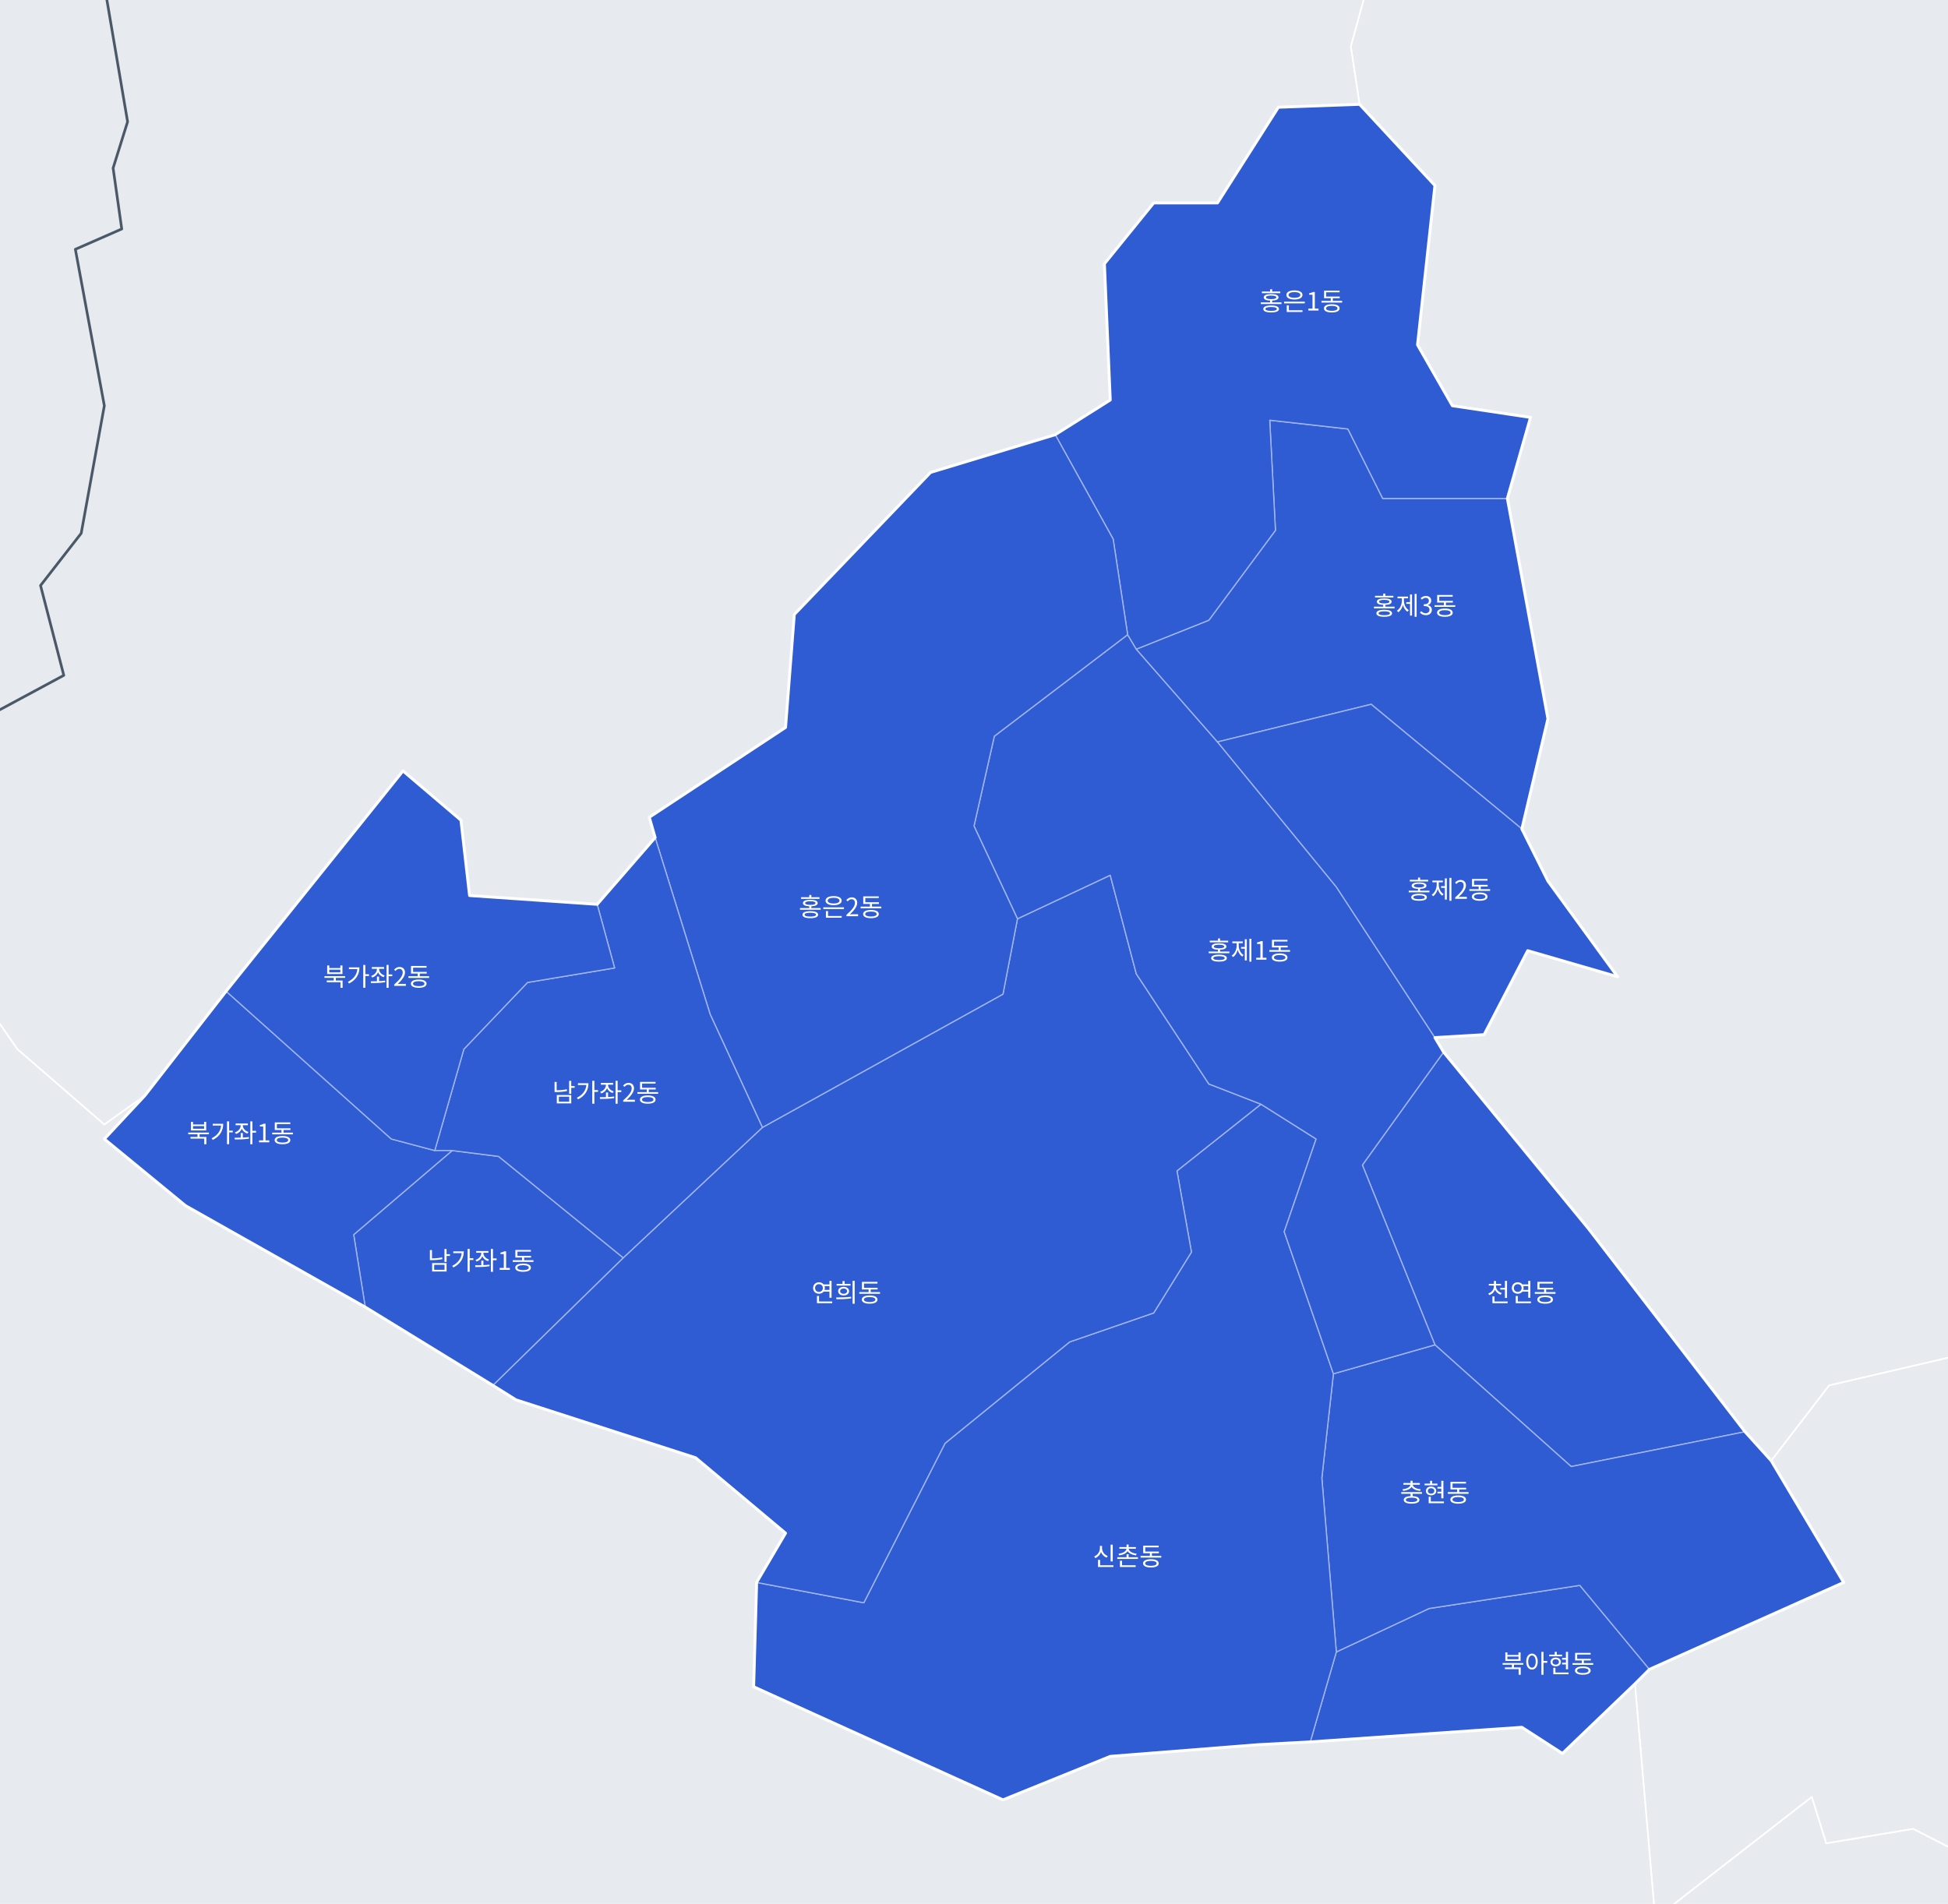
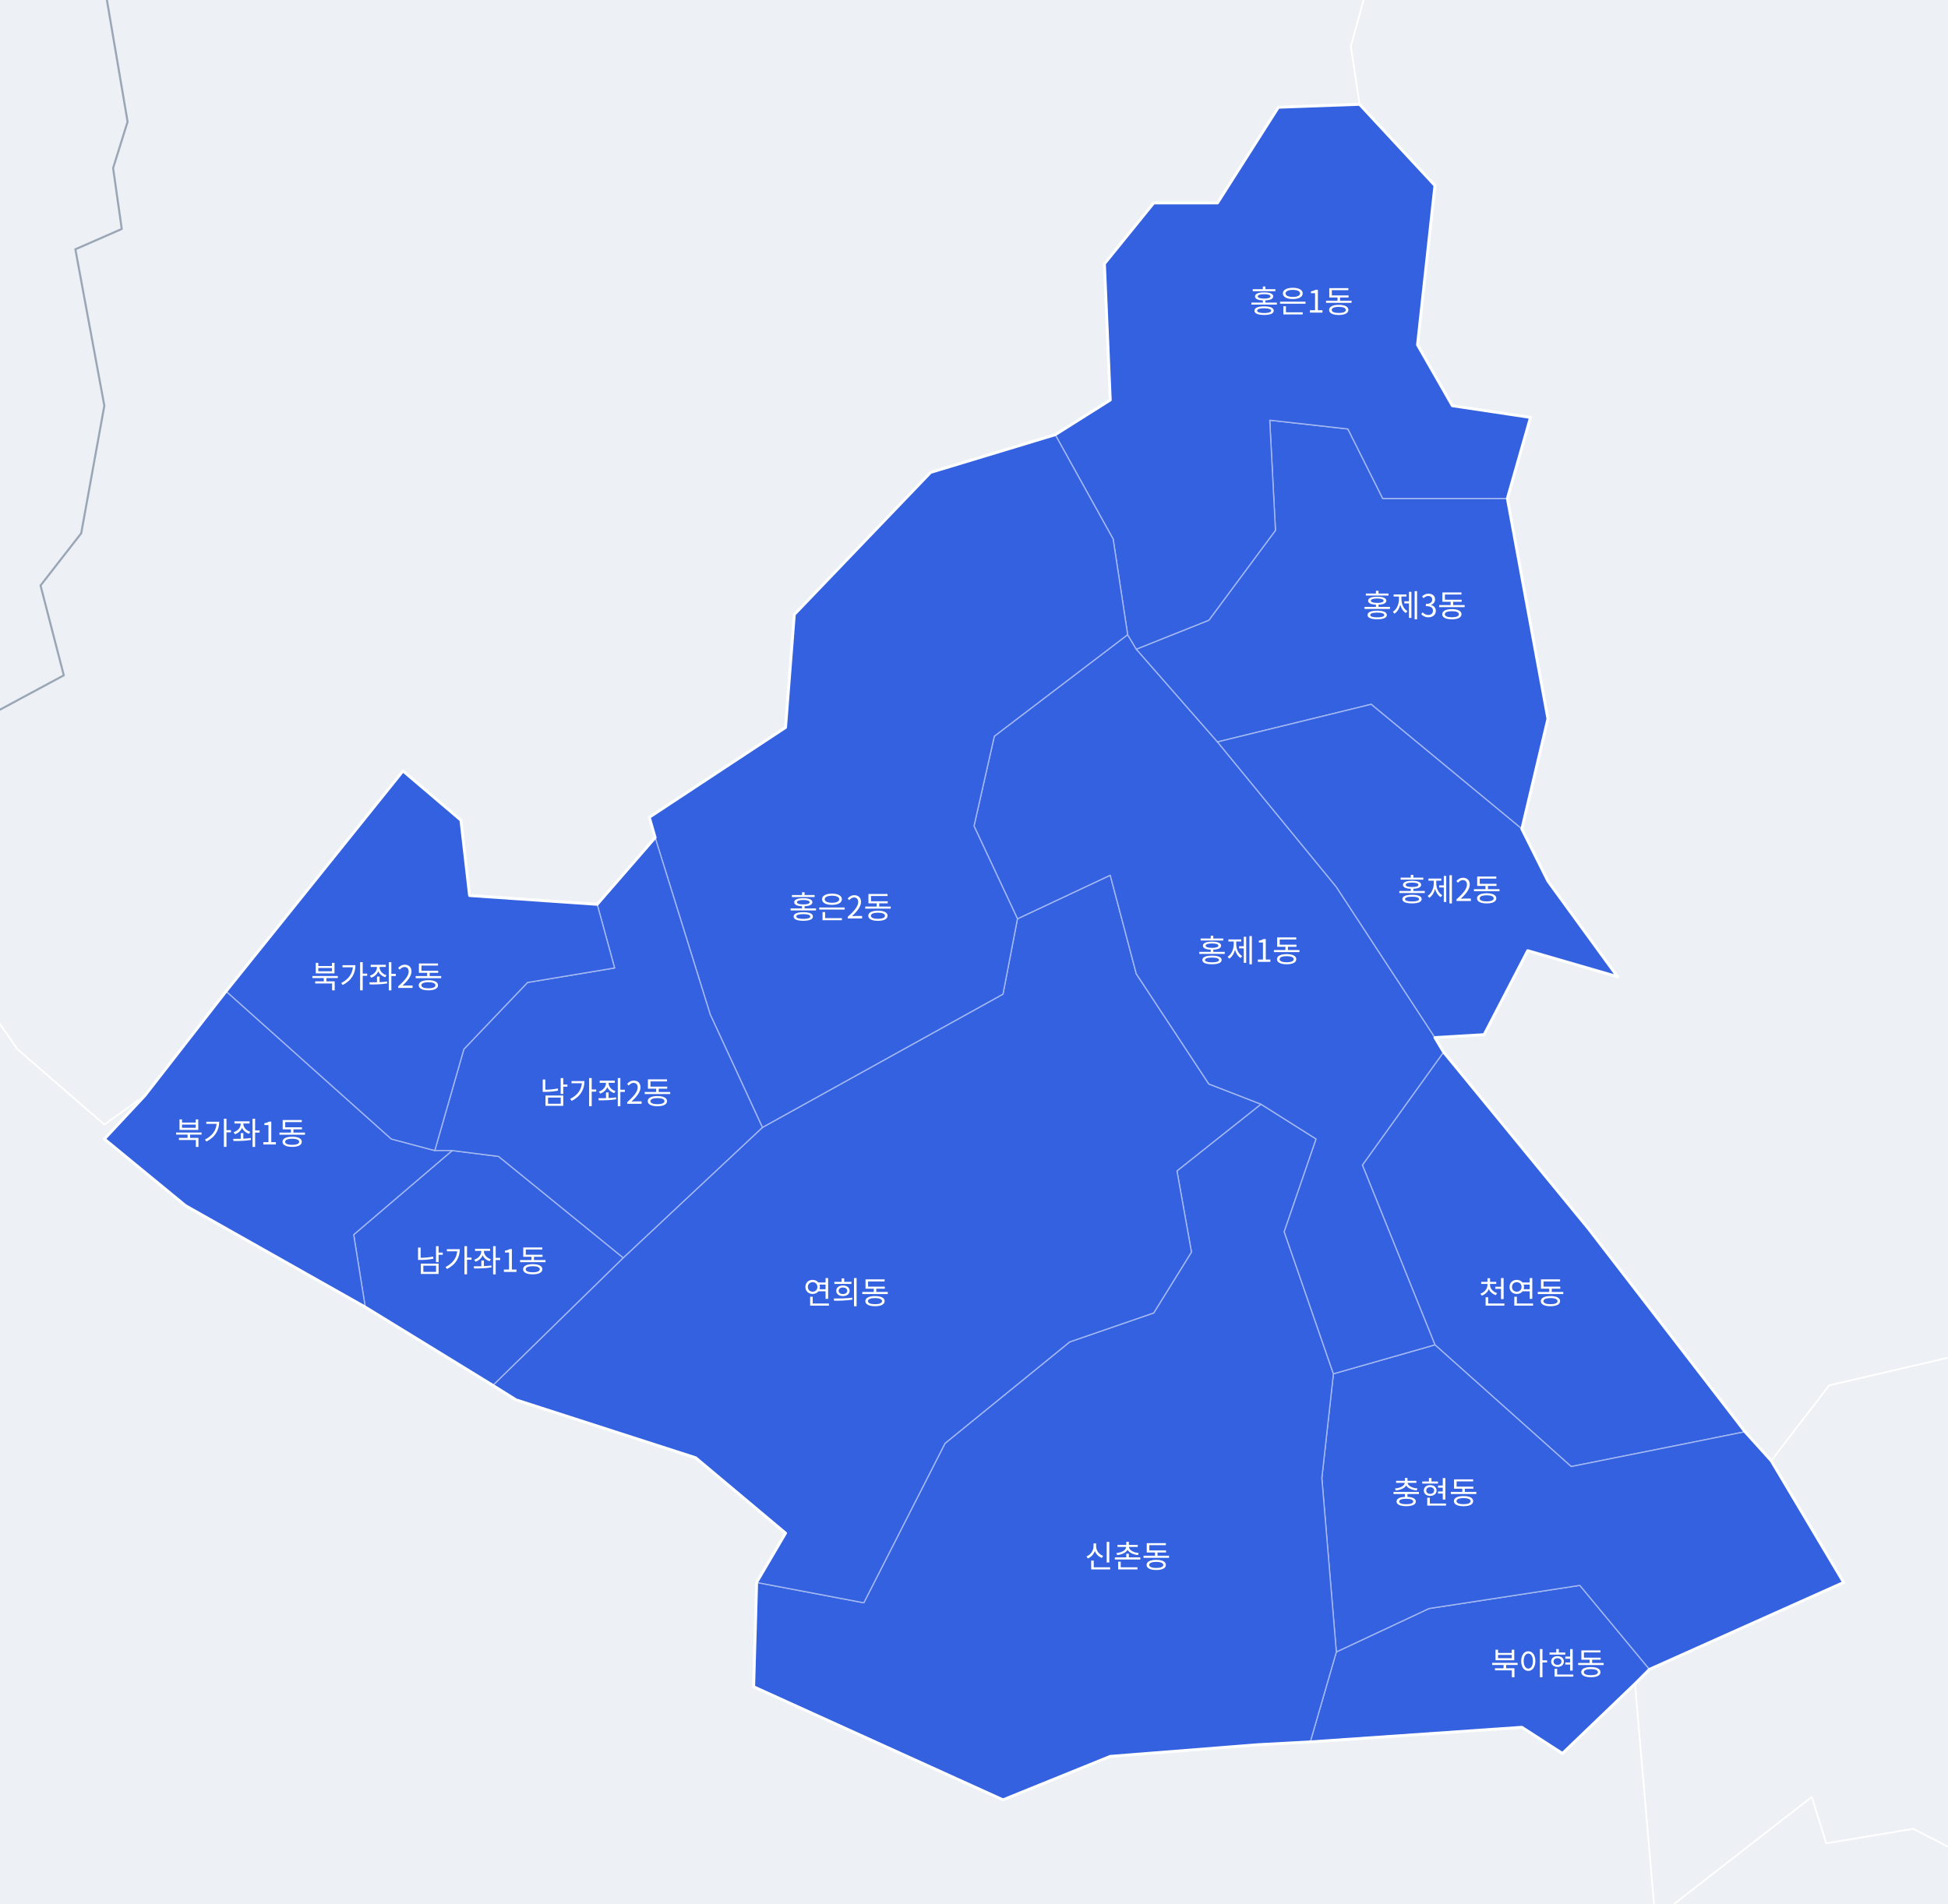
<svg xmlns="http://www.w3.org/2000/svg" width="1600" height="1564" viewBox="0 0 1600 1564" font-family="'Malgun Gothic','맑은 고딕','Apple SD Gothic Neo','Noto Sans KR','Noto Sans CJK KR',sans-serif">
  <g id="배경">
-     <path d="M1185.7 864.3L1178.6 852.4 1219 850 1254.8 781 1328.6 802.4 1271.4 723.8 1250 681 1271.4 590.5 1238.1 409.5 1257.1 342.9 1192.9 333.3 1164.3 283.3 1178.6 152.4 1116.7 85.7 1109.5 38.1 1120 0 1600 0 1600 1115.4 1502.4 1138.1 1454.8 1200 1433.3 1176.2 1304.8 1009.5Z" fill="#E7EBF0" fill-rule="evenodd" />
-     <path d="M1600 1517.1L1571.4 1502.4 1500 1514.3 1488.1 1476.2 1375.2 1564 1358.5 1564 1342.9 1383.3 1354.8 1371.4 1514.3 1300 1454.8 1200 1502.4 1138.1 1600 1115.4Z" fill="#E7EBF0" fill-rule="evenodd" />
-     <path d="M1600 1564L1375.2 1564 1488.1 1476.2 1500 1514.3 1571.4 1502.4 1600 1517.1Z" fill="#E7EBF0" fill-rule="evenodd" />
-     <path d="M119 900L85.7 923.8 14.3 861.9 0 841.3 0 583 52.4 554.8 33.3 481 66.7 438.1 85.7 333.3 61.9 204.8 100 188.1 92.9 138.1 104.8 100 87.8 0 1120 0 1109.5 38.1 1116.7 85.7 1050 88.1 1000 166.7 947.6 166.7 907.1 216.7 911.9 328.6 866.7 357.1 764.3 388.1 652.4 504.8 645.2 597.6 533.3 671.4 538.1 688.1 490.5 742.9 385.7 735.7 378.6 673.8 331 633.3 185.7 814.3Z" fill="#E7EBF0" fill-rule="evenodd" />
-     <path d="M0 1564L0 841.3 14.3 861.9 85.7 923.8 119 900 85.7 935.7 152.4 990.5 300 1073.8 404.8 1138.1 423.8 1150 571.4 1197.6 645.2 1259.5 621.4 1300 621.4 1302.4 619 1385.7 823.8 1478.6 911.9 1442.9 1033.3 1433.3 1076.2 1431 1250 1419 1283.3 1440.5 1342.9 1383.3 1358.5 1564Z" fill="#E7EBF0" fill-rule="evenodd" />
-     <path d="M0 0L87.8 0 104.8 100 92.9 138.1 100 188.1 61.9 204.8 85.7 333.3 66.7 438.1 33.3 481 52.4 554.8 0 583Z" fill="#E7EBF0" fill-rule="evenodd" />
+     <path d="M1185.7 864.3L1178.6 852.4 1219 850 1254.8 781 1328.6 802.4 1271.4 723.8 1250 681 1271.4 590.5 1238.1 409.5 1257.1 342.9 1192.9 333.3 1164.3 283.3 1178.6 152.4 1116.7 85.7 1109.5 38.1 1120 0 1600 0 1600 1115.4 1502.4 1138.1 1454.8 1200 1433.3 1176.2 1304.8 1009.5Z" fill="#EDF0F4" fill-rule="evenodd" />
+     <path d="M1600 1517.1L1571.4 1502.4 1500 1514.3 1488.1 1476.2 1375.2 1564 1358.5 1564 1342.9 1383.3 1354.8 1371.4 1514.3 1300 1454.8 1200 1502.4 1138.1 1600 1115.4Z" fill="#EDF0F4" fill-rule="evenodd" />
+     <path d="M1600 1564L1375.2 1564 1488.1 1476.2 1500 1514.3 1571.4 1502.4 1600 1517.1Z" fill="#EDF0F4" fill-rule="evenodd" />
+     <path d="M119 900L85.7 923.8 14.3 861.9 0 841.3 0 583 52.4 554.8 33.3 481 66.7 438.1 85.7 333.3 61.9 204.8 100 188.1 92.9 138.1 104.8 100 87.8 0 1120 0 1109.5 38.1 1116.7 85.7 1050 88.1 1000 166.7 947.6 166.7 907.1 216.7 911.9 328.6 866.7 357.1 764.3 388.1 652.4 504.8 645.2 597.6 533.3 671.4 538.1 688.1 490.5 742.9 385.7 735.7 378.6 673.8 331 633.3 185.7 814.3Z" fill="#EDF0F4" fill-rule="evenodd" />
+     <path d="M0 1564L0 841.3 14.3 861.9 85.7 923.8 119 900 85.7 935.7 152.4 990.5 300 1073.8 404.8 1138.1 423.8 1150 571.4 1197.6 645.2 1259.5 621.4 1300 621.4 1302.4 619 1385.7 823.8 1478.6 911.9 1442.9 1033.3 1433.3 1076.2 1431 1250 1419 1283.3 1440.5 1342.9 1383.3 1358.5 1564Z" fill="#EDF0F4" fill-rule="evenodd" />
+     <path d="M0 0L87.8 0 104.8 100 92.9 138.1 100 188.1 61.9 204.8 85.7 333.3 66.7 438.1 33.3 481 52.4 554.8 0 583Z" fill="#EDF0F4" fill-rule="evenodd" />
    <path d="M1600 1115.4L1502.4 1138.1 1454.8 1200 1433.3 1176.2 1304.8 1009.5 1185.7 864.3 1178.6 852.4 1219 850 1254.8 781 1328.6 802.4 1271.4 723.8 1250 681 1271.4 590.5 1238.1 409.5 1257.1 342.9 1192.9 333.3 1164.3 283.3 1178.6 152.4 1116.7 85.7 1109.5 38.1 1120 0" fill="none" stroke="#FFFFFF" stroke-width="1.2" stroke-linejoin="round" stroke-linecap="round" />
    <path d="M1600 1517.1L1571.4 1502.4 1500 1514.3 1488.1 1476.2 1375.2 1564M1358.5 1564L1342.9 1383.3 1354.8 1371.4 1514.3 1300 1454.8 1200 1502.4 1138.1 1600 1115.4" fill="none" stroke="#FFFFFF" stroke-width="1.2" stroke-linejoin="round" stroke-linecap="round" />
    <path d="M1375.2 1564L1488.1 1476.2 1500 1514.3 1571.4 1502.4 1600 1517.1" fill="none" stroke="#FFFFFF" stroke-width="1.2" stroke-linejoin="round" stroke-linecap="round" />
    <path d="M1120 0L1109.5 38.1 1116.7 85.7 1050 88.1 1000 166.7 947.6 166.7 907.1 216.7 911.9 328.6 866.7 357.1 764.3 388.1 652.4 504.8 645.2 597.6 533.3 671.4 538.1 688.1 490.5 742.9 385.7 735.7 378.6 673.8 331 633.3 185.7 814.3 119 900 85.7 923.8 14.3 861.9 0 841.3M0 583L52.4 554.8 33.3 481 66.7 438.1 85.7 333.3 61.9 204.8 100 188.1 92.9 138.1 104.8 100 87.8 0" fill="none" stroke="#FFFFFF" stroke-width="1.2" stroke-linejoin="round" stroke-linecap="round" />
    <path d="M0 841.3L14.3 861.9 85.7 923.8 119 900 85.7 935.7 152.4 990.5 300 1073.8 404.8 1138.1 423.8 1150 571.4 1197.6 645.2 1259.5 621.4 1300 621.4 1302.4 619 1385.7 823.8 1478.6 911.9 1442.9 1033.3 1433.3 1076.2 1431 1250 1419 1283.3 1440.5 1342.9 1383.3 1358.5 1564" fill="none" stroke="#FFFFFF" stroke-width="1.2" stroke-linejoin="round" stroke-linecap="round" />
    <path d="M87.8 0L104.8 100 92.9 138.1 100 188.1 61.9 204.8 85.7 333.3 66.7 438.1 33.3 481 52.4 554.8 0 583" fill="none" stroke="#FFFFFF" stroke-width="1.2" stroke-linejoin="round" stroke-linecap="round" />
  </g>
  <g id="대상_내부">
-     <path id="서울특별시_서대문구_천연동" d="M1304.8 1009.5L1185.7 864.3 1119 957.1 1178.6 1104.8 1290.5 1204.8 1433.3 1176.2Z" fill="#2F5BD3" fill-rule="evenodd" stroke="#A1B5EB" stroke-width="1" stroke-linejoin="round" />
-     <path id="서울특별시_서대문구_북아현동" d="M1354.8 1371.4L1297.6 1302.4 1173.8 1321.4 1097.6 1357.1 1076.2 1431 1250 1419 1283.3 1440.5 1342.9 1383.3Z" fill="#2F5BD3" fill-rule="evenodd" stroke="#A1B5EB" stroke-width="1" stroke-linejoin="round" />
-     <path id="서울특별시_서대문구_충현동" d="M1433.3 1176.2L1290.5 1204.8 1178.6 1104.8 1095.2 1128.6 1085.7 1214.3 1097.6 1357.1 1173.8 1321.4 1297.6 1302.4 1354.8 1371.4 1514.3 1300 1454.8 1200Z" fill="#2F5BD3" fill-rule="evenodd" stroke="#A1B5EB" stroke-width="1" stroke-linejoin="round" />
-     <path id="서울특별시_서대문구_신촌동" d="M1095.2 1128.6L1054.8 1011.9 1081 935.7 1035.7 907.1 966.7 961.9 978.6 1028.6 947.6 1078.6 878.6 1102.4 776.2 1185.7 709.5 1316.7 621.4 1300 621.4 1302.4 619 1385.7 823.8 1478.6 911.9 1442.9 1033.3 1433.3 1076.2 1431 1097.6 1357.1 1085.7 1214.3Z" fill="#2F5BD3" fill-rule="evenodd" stroke="#A1B5EB" stroke-width="1" stroke-linejoin="round" />
-     <path id="서울특별시_서대문구_연희동" d="M1035.7 907.1L992.9 890.5 933.3 800 911.9 719 835.7 754.8 823.8 816.7 626.2 926.2 511.9 1033.3 404.8 1138.1 423.8 1150 571.4 1197.6 645.2 1259.5 621.4 1300 709.5 1316.7 776.2 1185.7 878.6 1102.4 947.6 1078.6 978.6 1028.6 966.7 961.9Z" fill="#2F5BD3" fill-rule="evenodd" stroke="#A1B5EB" stroke-width="1" stroke-linejoin="round" />
-     <path id="서울특별시_서대문구_홍제1동" d="M933.3 533.3L926.2 521.4 816.7 604.8 800 678.6 835.7 754.8 911.9 719 933.3 800 992.9 890.5 1035.7 907.1 1081 935.7 1054.8 1011.9 1095.2 1128.6 1178.6 1104.8 1119 957.1 1185.7 864.3 1178.6 852.4 1097.6 728.6 1000 609.5Z" fill="#2F5BD3" fill-rule="evenodd" stroke="#A1B5EB" stroke-width="1" stroke-linejoin="round" />
-     <path id="서울특별시_서대문구_홍제3동" d="M1238.1 409.5L1135.7 409.5 1107.1 352.4 1042.9 345.2 1047.6 435.7 992.9 509.5 933.3 533.3 1000 609.5 1126.2 578.6 1250 681 1271.4 590.5Z" fill="#2F5BD3" fill-rule="evenodd" stroke="#A1B5EB" stroke-width="1" stroke-linejoin="round" />
-     <path id="서울특별시_서대문구_홍제2동" d="M1250 681L1126.2 578.6 1000 609.5 1097.6 728.6 1178.6 852.4 1219 850 1254.8 781 1328.6 802.4 1271.4 723.8Z" fill="#2F5BD3" fill-rule="evenodd" stroke="#A1B5EB" stroke-width="1" stroke-linejoin="round" />
-     <path id="서울특별시_서대문구_홍은1동" d="M1178.6 152.4L1116.7 85.7 1050 88.1 1000 166.7 947.6 166.7 907.1 216.7 911.9 328.6 866.7 357.1 914.3 442.9 926.2 521.4 933.3 533.3 992.9 509.5 1047.6 435.7 1042.9 345.2 1107.1 352.4 1135.7 409.5 1238.1 409.5 1257.1 342.9 1192.9 333.3 1164.3 283.3Z" fill="#2F5BD3" fill-rule="evenodd" stroke="#A1B5EB" stroke-width="1" stroke-linejoin="round" />
-     <path id="서울특별시_서대문구_홍은2동" d="M866.7 357.1L764.3 388.1 652.4 504.8 645.2 597.6 533.3 671.4 538.1 688.1 583.3 833.3 626.2 926.2 823.8 816.7 835.7 754.8 800 678.6 816.7 604.8 926.2 521.4 914.3 442.9Z" fill="#2F5BD3" fill-rule="evenodd" stroke="#A1B5EB" stroke-width="1" stroke-linejoin="round" />
-     <path id="서울특별시_서대문구_남가좌1동" d="M511.9 1033.3L409.5 950 371.4 945.2 290.5 1014.3 300 1073.8 404.8 1138.1Z" fill="#2F5BD3" fill-rule="evenodd" stroke="#A1B5EB" stroke-width="1" stroke-linejoin="round" />
-     <path id="서울특별시_서대문구_남가좌2동" d="M626.2 926.2L583.3 833.3 538.1 688.1 490.5 742.9 504.8 795.2 433.3 807.1 381 861.9 357.1 945.2 371.4 945.2 409.5 950 511.9 1033.3Z" fill="#2F5BD3" fill-rule="evenodd" stroke="#A1B5EB" stroke-width="1" stroke-linejoin="round" />
-     <path id="서울특별시_서대문구_북가좌1동" d="M357.1 945.2L321.4 935.7 185.7 814.3 119 900 85.7 935.7 152.4 990.5 300 1073.8 290.5 1014.3 371.4 945.2Z" fill="#2F5BD3" fill-rule="evenodd" stroke="#A1B5EB" stroke-width="1" stroke-linejoin="round" />
-     <path id="서울특별시_서대문구_북가좌2동" d="M490.5 742.9L385.7 735.7 378.6 673.8 331 633.3 185.7 814.3 321.4 935.7 357.1 945.2 381 861.9 433.3 807.1 504.8 795.2Z" fill="#2F5BD3" fill-rule="evenodd" stroke="#A1B5EB" stroke-width="1" stroke-linejoin="round" />
+     <path id="서울특별시_서대문구_천연동" d="M1304.8 1009.5L1185.7 864.3 1119 957.1 1178.6 1104.8 1290.5 1204.8 1433.3 1176.2Z" fill="#3361E0" fill-rule="evenodd" stroke="#A3B8F1" stroke-width="1" stroke-linejoin="round" />
+     <path id="서울특별시_서대문구_북아현동" d="M1354.8 1371.4L1297.6 1302.4 1173.8 1321.4 1097.6 1357.1 1076.2 1431 1250 1419 1283.3 1440.5 1342.9 1383.3Z" fill="#3361E0" fill-rule="evenodd" stroke="#A3B8F1" stroke-width="1" stroke-linejoin="round" />
+     <path id="서울특별시_서대문구_충현동" d="M1433.3 1176.2L1290.5 1204.8 1178.6 1104.8 1095.2 1128.6 1085.7 1214.3 1097.6 1357.1 1173.8 1321.4 1297.6 1302.4 1354.8 1371.4 1514.3 1300 1454.8 1200Z" fill="#3361E0" fill-rule="evenodd" stroke="#A3B8F1" stroke-width="1" stroke-linejoin="round" />
+     <path id="서울특별시_서대문구_신촌동" d="M1095.2 1128.6L1054.8 1011.9 1081 935.7 1035.7 907.1 966.7 961.9 978.6 1028.6 947.6 1078.6 878.6 1102.4 776.2 1185.7 709.5 1316.7 621.4 1300 621.4 1302.4 619 1385.7 823.8 1478.6 911.9 1442.9 1033.3 1433.3 1076.2 1431 1097.6 1357.1 1085.7 1214.3Z" fill="#3361E0" fill-rule="evenodd" stroke="#A3B8F1" stroke-width="1" stroke-linejoin="round" />
+     <path id="서울특별시_서대문구_연희동" d="M1035.7 907.1L992.9 890.5 933.3 800 911.9 719 835.7 754.8 823.8 816.7 626.2 926.2 511.9 1033.3 404.8 1138.1 423.8 1150 571.4 1197.6 645.2 1259.5 621.4 1300 709.5 1316.7 776.2 1185.7 878.6 1102.4 947.6 1078.6 978.6 1028.6 966.7 961.9Z" fill="#3361E0" fill-rule="evenodd" stroke="#A3B8F1" stroke-width="1" stroke-linejoin="round" />
+     <path id="서울특별시_서대문구_홍제1동" d="M933.3 533.3L926.2 521.4 816.7 604.8 800 678.6 835.7 754.8 911.9 719 933.3 800 992.9 890.5 1035.7 907.1 1081 935.7 1054.8 1011.9 1095.2 1128.6 1178.6 1104.8 1119 957.1 1185.7 864.3 1178.6 852.4 1097.6 728.6 1000 609.5Z" fill="#3361E0" fill-rule="evenodd" stroke="#A3B8F1" stroke-width="1" stroke-linejoin="round" />
+     <path id="서울특별시_서대문구_홍제3동" d="M1238.1 409.5L1135.7 409.5 1107.1 352.4 1042.9 345.2 1047.6 435.7 992.9 509.5 933.3 533.3 1000 609.5 1126.2 578.6 1250 681 1271.4 590.5Z" fill="#3361E0" fill-rule="evenodd" stroke="#A3B8F1" stroke-width="1" stroke-linejoin="round" />
+     <path id="서울특별시_서대문구_홍제2동" d="M1250 681L1126.2 578.6 1000 609.5 1097.6 728.6 1178.6 852.4 1219 850 1254.8 781 1328.6 802.4 1271.4 723.8Z" fill="#3361E0" fill-rule="evenodd" stroke="#A3B8F1" stroke-width="1" stroke-linejoin="round" />
+     <path id="서울특별시_서대문구_홍은1동" d="M1178.6 152.4L1116.7 85.7 1050 88.1 1000 166.7 947.6 166.7 907.1 216.7 911.9 328.6 866.7 357.1 914.3 442.9 926.2 521.4 933.3 533.3 992.9 509.5 1047.6 435.7 1042.9 345.2 1107.1 352.4 1135.7 409.5 1238.1 409.5 1257.1 342.9 1192.9 333.3 1164.3 283.3Z" fill="#3361E0" fill-rule="evenodd" stroke="#A3B8F1" stroke-width="1" stroke-linejoin="round" />
+     <path id="서울특별시_서대문구_홍은2동" d="M866.7 357.1L764.3 388.1 652.4 504.8 645.2 597.6 533.3 671.4 538.1 688.1 583.3 833.3 626.2 926.2 823.8 816.7 835.7 754.8 800 678.6 816.7 604.8 926.2 521.4 914.3 442.9Z" fill="#3361E0" fill-rule="evenodd" stroke="#A3B8F1" stroke-width="1" stroke-linejoin="round" />
+     <path id="서울특별시_서대문구_남가좌1동" d="M511.9 1033.3L409.5 950 371.4 945.2 290.5 1014.3 300 1073.8 404.8 1138.1Z" fill="#3361E0" fill-rule="evenodd" stroke="#A3B8F1" stroke-width="1" stroke-linejoin="round" />
+     <path id="서울특별시_서대문구_남가좌2동" d="M626.2 926.2L583.3 833.3 538.1 688.1 490.5 742.9 504.8 795.2 433.3 807.1 381 861.9 357.1 945.2 371.4 945.2 409.5 950 511.9 1033.3Z" fill="#3361E0" fill-rule="evenodd" stroke="#A3B8F1" stroke-width="1" stroke-linejoin="round" />
+     <path id="서울특별시_서대문구_북가좌1동" d="M357.1 945.2L321.4 935.7 185.7 814.3 119 900 85.7 935.7 152.4 990.5 300 1073.8 290.5 1014.3 371.4 945.2Z" fill="#3361E0" fill-rule="evenodd" stroke="#A3B8F1" stroke-width="1" stroke-linejoin="round" />
+     <path id="서울특별시_서대문구_북가좌2동" d="M490.5 742.9L385.7 735.7 378.6 673.8 331 633.3 185.7 814.3 321.4 935.7 357.1 945.2 381 861.9 433.3 807.1 504.8 795.2Z" fill="#3361E0" fill-rule="evenodd" stroke="#A3B8F1" stroke-width="1" stroke-linejoin="round" />
  </g>
  <g id="대상">
    <path d="M1033.3 1433.3L911.9 1442.9 823.8 1478.6 619 1385.7 621.4 1302.4 621.4 1300 645.2 1259.5 571.4 1197.6 423.8 1150 404.8 1138.1 300 1073.8 152.4 990.5 85.7 935.7 119 900 185.7 814.3 331 633.3 378.6 673.8 385.7 735.7 490.5 742.9 538.1 688.1 533.3 671.4 645.2 597.6 652.4 504.8 764.3 388.1 866.7 357.1 911.9 328.6 907.1 216.7 947.6 166.7 1000 166.7 1050 88.1 1116.7 85.7 1178.6 152.4 1164.3 283.3 1192.9 333.3 1257.1 342.9 1238.1 409.5 1271.4 590.5 1250 681 1271.4 723.8 1328.6 802.4 1254.8 781 1219 850 1178.6 852.4 1185.7 864.3 1304.8 1009.5 1433.3 1176.2 1454.8 1200 1514.3 1300 1354.8 1371.4 1342.9 1383.3 1283.3 1440.5 1250 1419 1076.2 1431 1033.3 1433.3" fill="none" stroke="#FFFFFF" stroke-width="2.4" stroke-linejoin="round" stroke-linecap="round" />
  </g>
  <g id="시도경계">
-     <path d="M0 583L52.4 554.8 33.3 481 66.7 438.1 85.7 333.3 61.9 204.8 100 188.1 92.9 138.1 104.8 100 87.8 0M87.8 0L104.8 100 92.9 138.1 100 188.1 61.9 204.8 85.7 333.3 66.7 438.1 33.3 481 52.4 554.8 0 583" fill="none" stroke="#4A5868" stroke-width="2.2" stroke-linejoin="round" stroke-linecap="round" />
+     <path d="M0 583L52.4 554.8 33.3 481 66.7 438.1 85.7 333.3 61.9 204.8 100 188.1 92.9 138.1 104.8 100 87.8 0M87.8 0L104.8 100 92.9 138.1 100 188.1 61.9 204.8 85.7 333.3 66.7 438.1 33.3 481 52.4 554.8 0 583" fill="none" stroke="#9AA6B5" stroke-width="1.7" stroke-linejoin="round" stroke-linecap="round" />
  </g>
  <g id="지명" text-anchor="middle">
-     <text x="695.2" y="1069.4" font-size="20.8" font-weight="500" fill="#FFFFFF">연희동</text>
-     <text x="926.2" y="1286.1" font-size="20.8" font-weight="500" fill="#FFFFFF">신촌동</text>
-     <text x="690.5" y="752.7" font-size="20.8" font-weight="500" fill="#FFFFFF">홍은2동</text>
-     <text x="1026.2" y="788.4" font-size="20.8" font-weight="500" fill="#FFFFFF">홍제1동</text>
-     <text x="1069" y="255.1" font-size="20.8" font-weight="500" fill="#FFFFFF">홍은1동</text>
-     <text x="1178.6" y="1233.7" font-size="20.8" font-weight="500" fill="#FFFFFF">충현동</text>
-     <text x="1161.9" y="505.1" font-size="20.8" font-weight="500" fill="#FFFFFF">홍제3동</text>
-     <text x="1250" y="1069.4" font-size="20.8" font-weight="500" fill="#FFFFFF">천연동</text>
-     <text x="497.6" y="905.1" font-size="20.8" font-weight="500" fill="#FFFFFF">남가좌2동</text>
-     <text x="309.5" y="809.9" font-size="20.8" font-weight="500" fill="#FFFFFF">북가좌2동</text>
-     <text x="1190.5" y="738.4" font-size="20.8" font-weight="500" fill="#FFFFFF">홍제2동</text>
-     <text x="197.6" y="938.4" font-size="20.8" font-weight="500" fill="#FFFFFF">북가좌1동</text>
-     <text x="395.2" y="1043.2" font-size="20.8" font-weight="500" fill="#FFFFFF">남가좌1동</text>
-     <text x="1271.4" y="1374.2" font-size="20.8" font-weight="500" fill="#FFFFFF">북아현동</text>
+     <text x="695.2" y="1071.1" font-size="25.6" font-weight="500" fill="#FFFFFF">연희동</text>
+     <text x="926.2" y="1287.8" font-size="25.6" font-weight="500" fill="#FFFFFF">신촌동</text>
+     <text x="690.5" y="754.5" font-size="25.6" font-weight="500" fill="#FFFFFF">홍은2동</text>
+     <text x="1026.2" y="790.2" font-size="25.6" font-weight="500" fill="#FFFFFF">홍제1동</text>
+     <text x="1069" y="256.8" font-size="25.6" font-weight="500" fill="#FFFFFF">홍은1동</text>
+     <text x="1178.6" y="1235.4" font-size="25.6" font-weight="500" fill="#FFFFFF">충현동</text>
+     <text x="1161.9" y="506.8" font-size="25.6" font-weight="500" fill="#FFFFFF">홍제3동</text>
+     <text x="1250" y="1071.1" font-size="25.6" font-weight="500" fill="#FFFFFF">천연동</text>
+     <text x="497.6" y="906.8" font-size="25.6" font-weight="500" fill="#FFFFFF">남가좌2동</text>
+     <text x="309.5" y="811.6" font-size="25.6" font-weight="500" fill="#FFFFFF">북가좌2동</text>
+     <text x="1190.5" y="740.2" font-size="25.6" font-weight="500" fill="#FFFFFF">홍제2동</text>
+     <text x="197.6" y="940.2" font-size="25.6" font-weight="500" fill="#FFFFFF">북가좌1동</text>
+     <text x="395.2" y="1044.9" font-size="25.6" font-weight="500" fill="#FFFFFF">남가좌1동</text>
+     <text x="1271.4" y="1375.9" font-size="25.6" font-weight="500" fill="#FFFFFF">북아현동</text>
  </g>
</svg>
